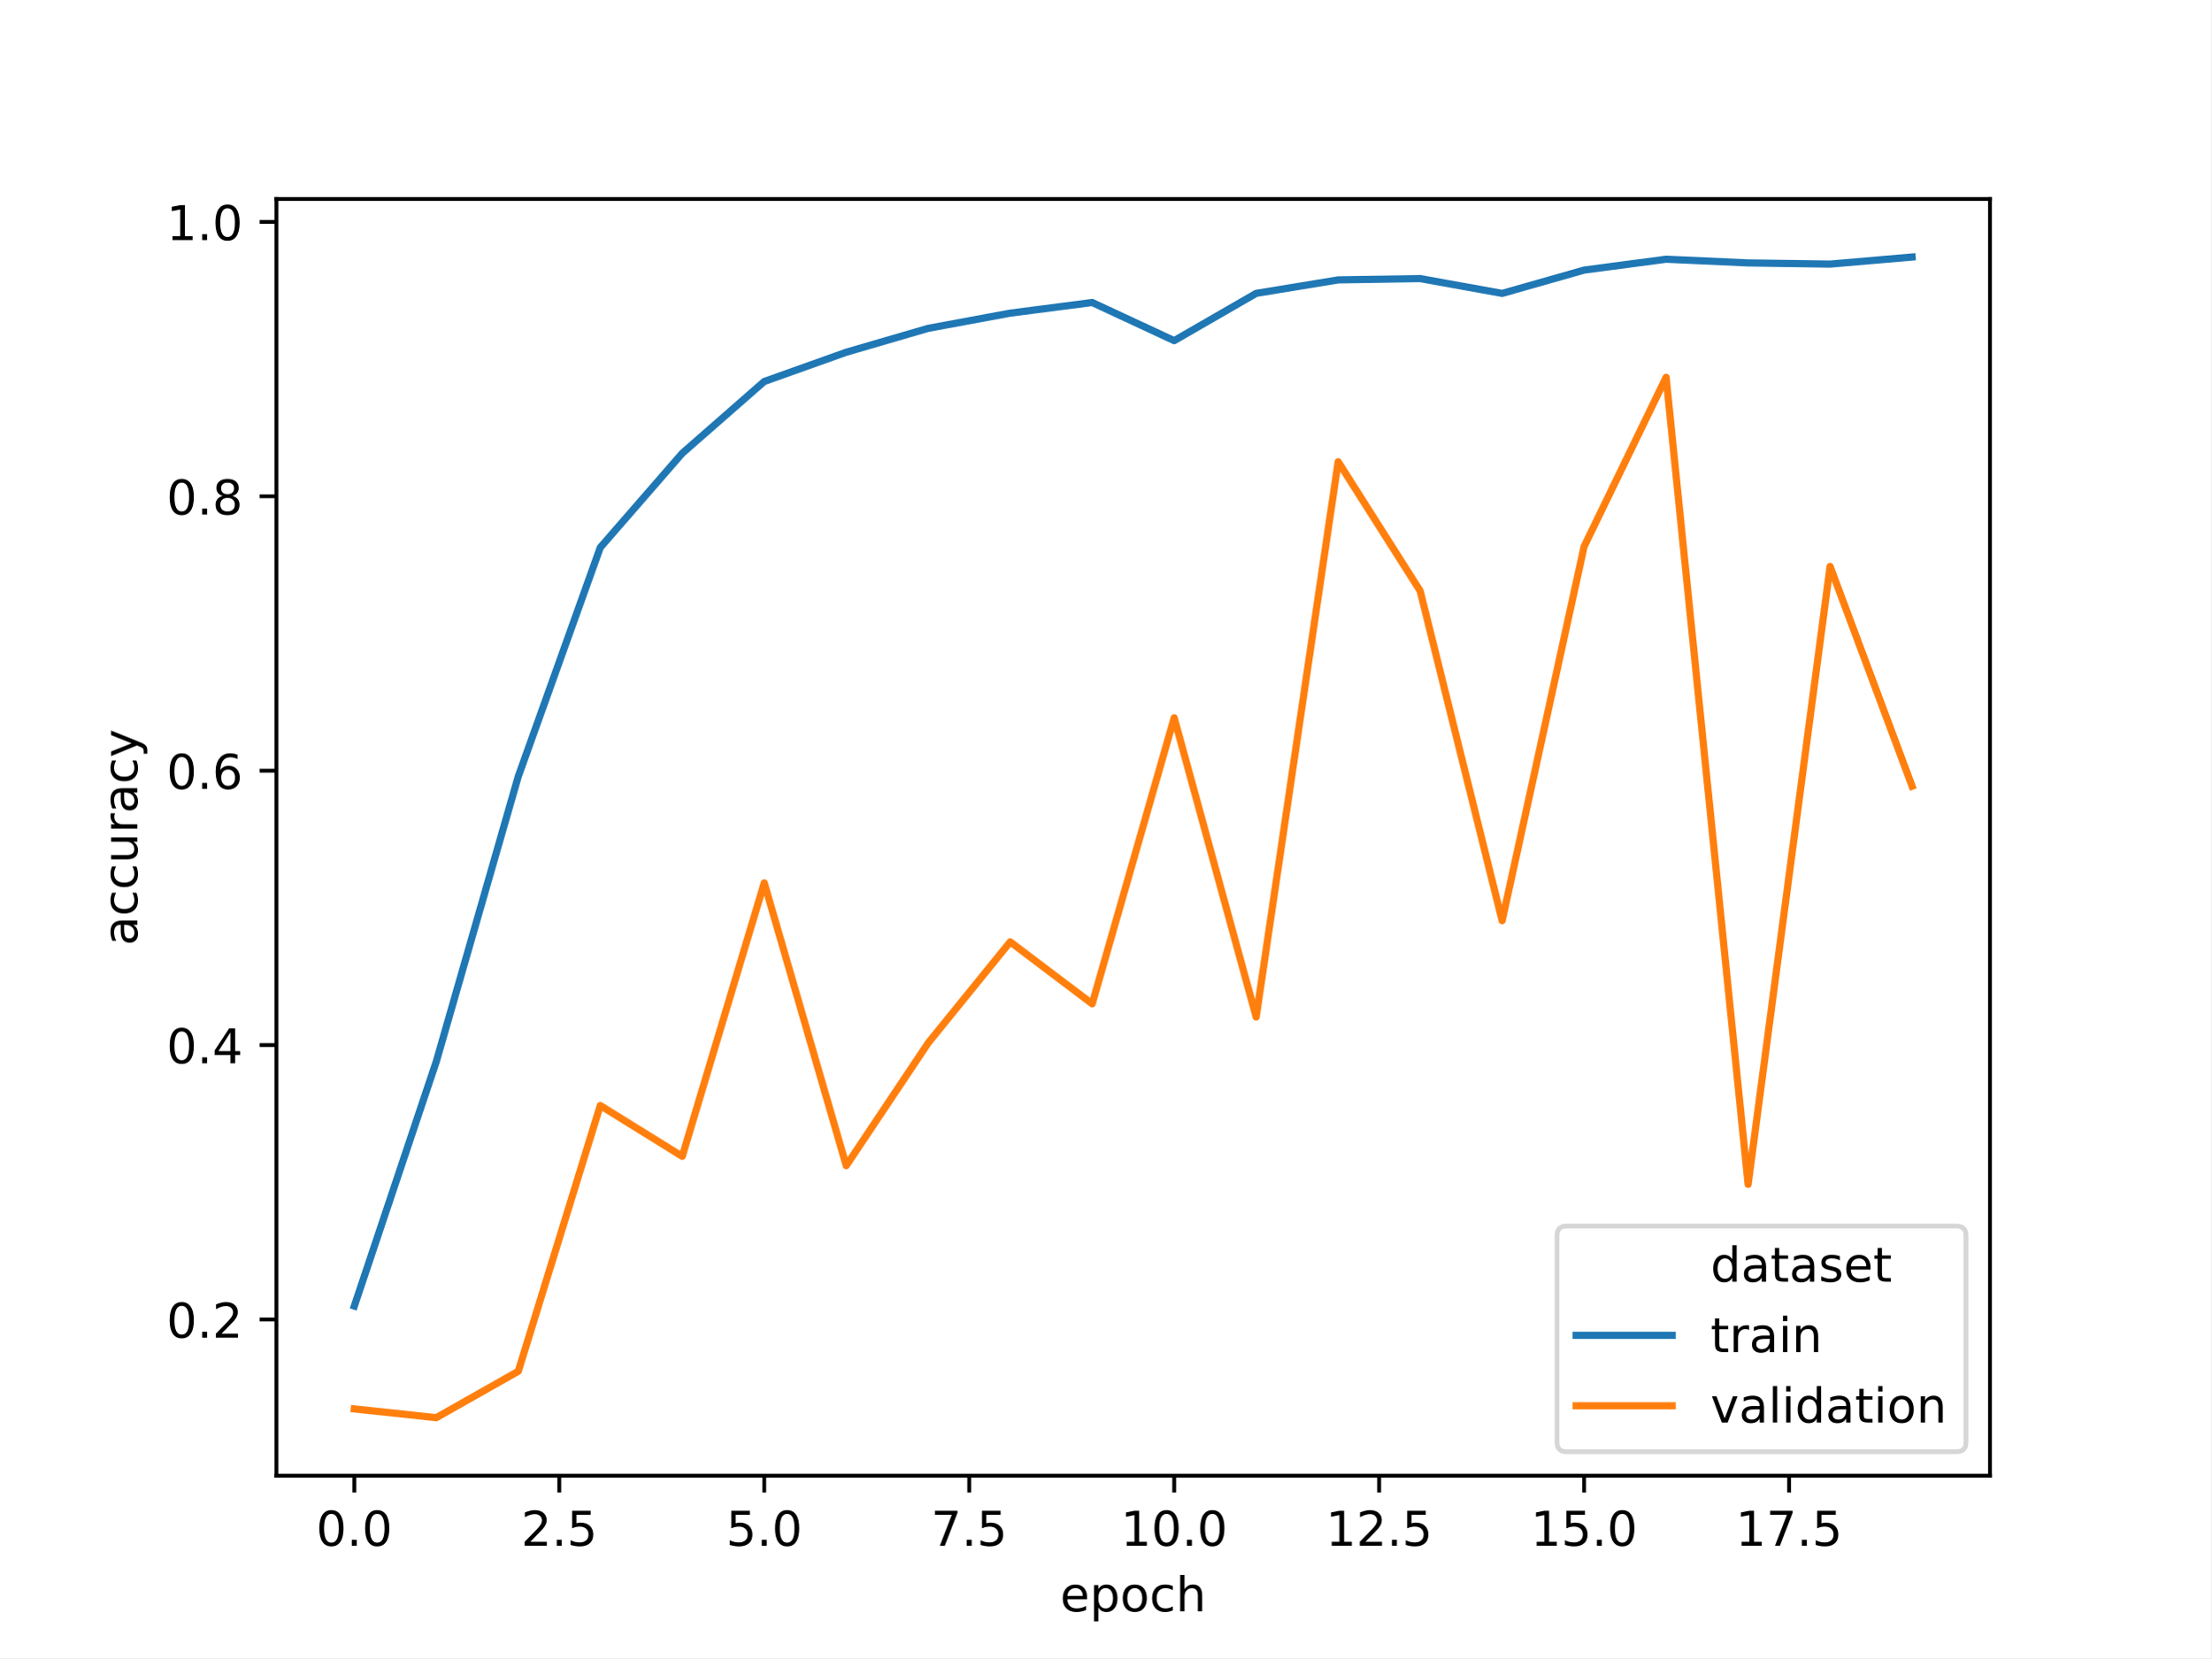
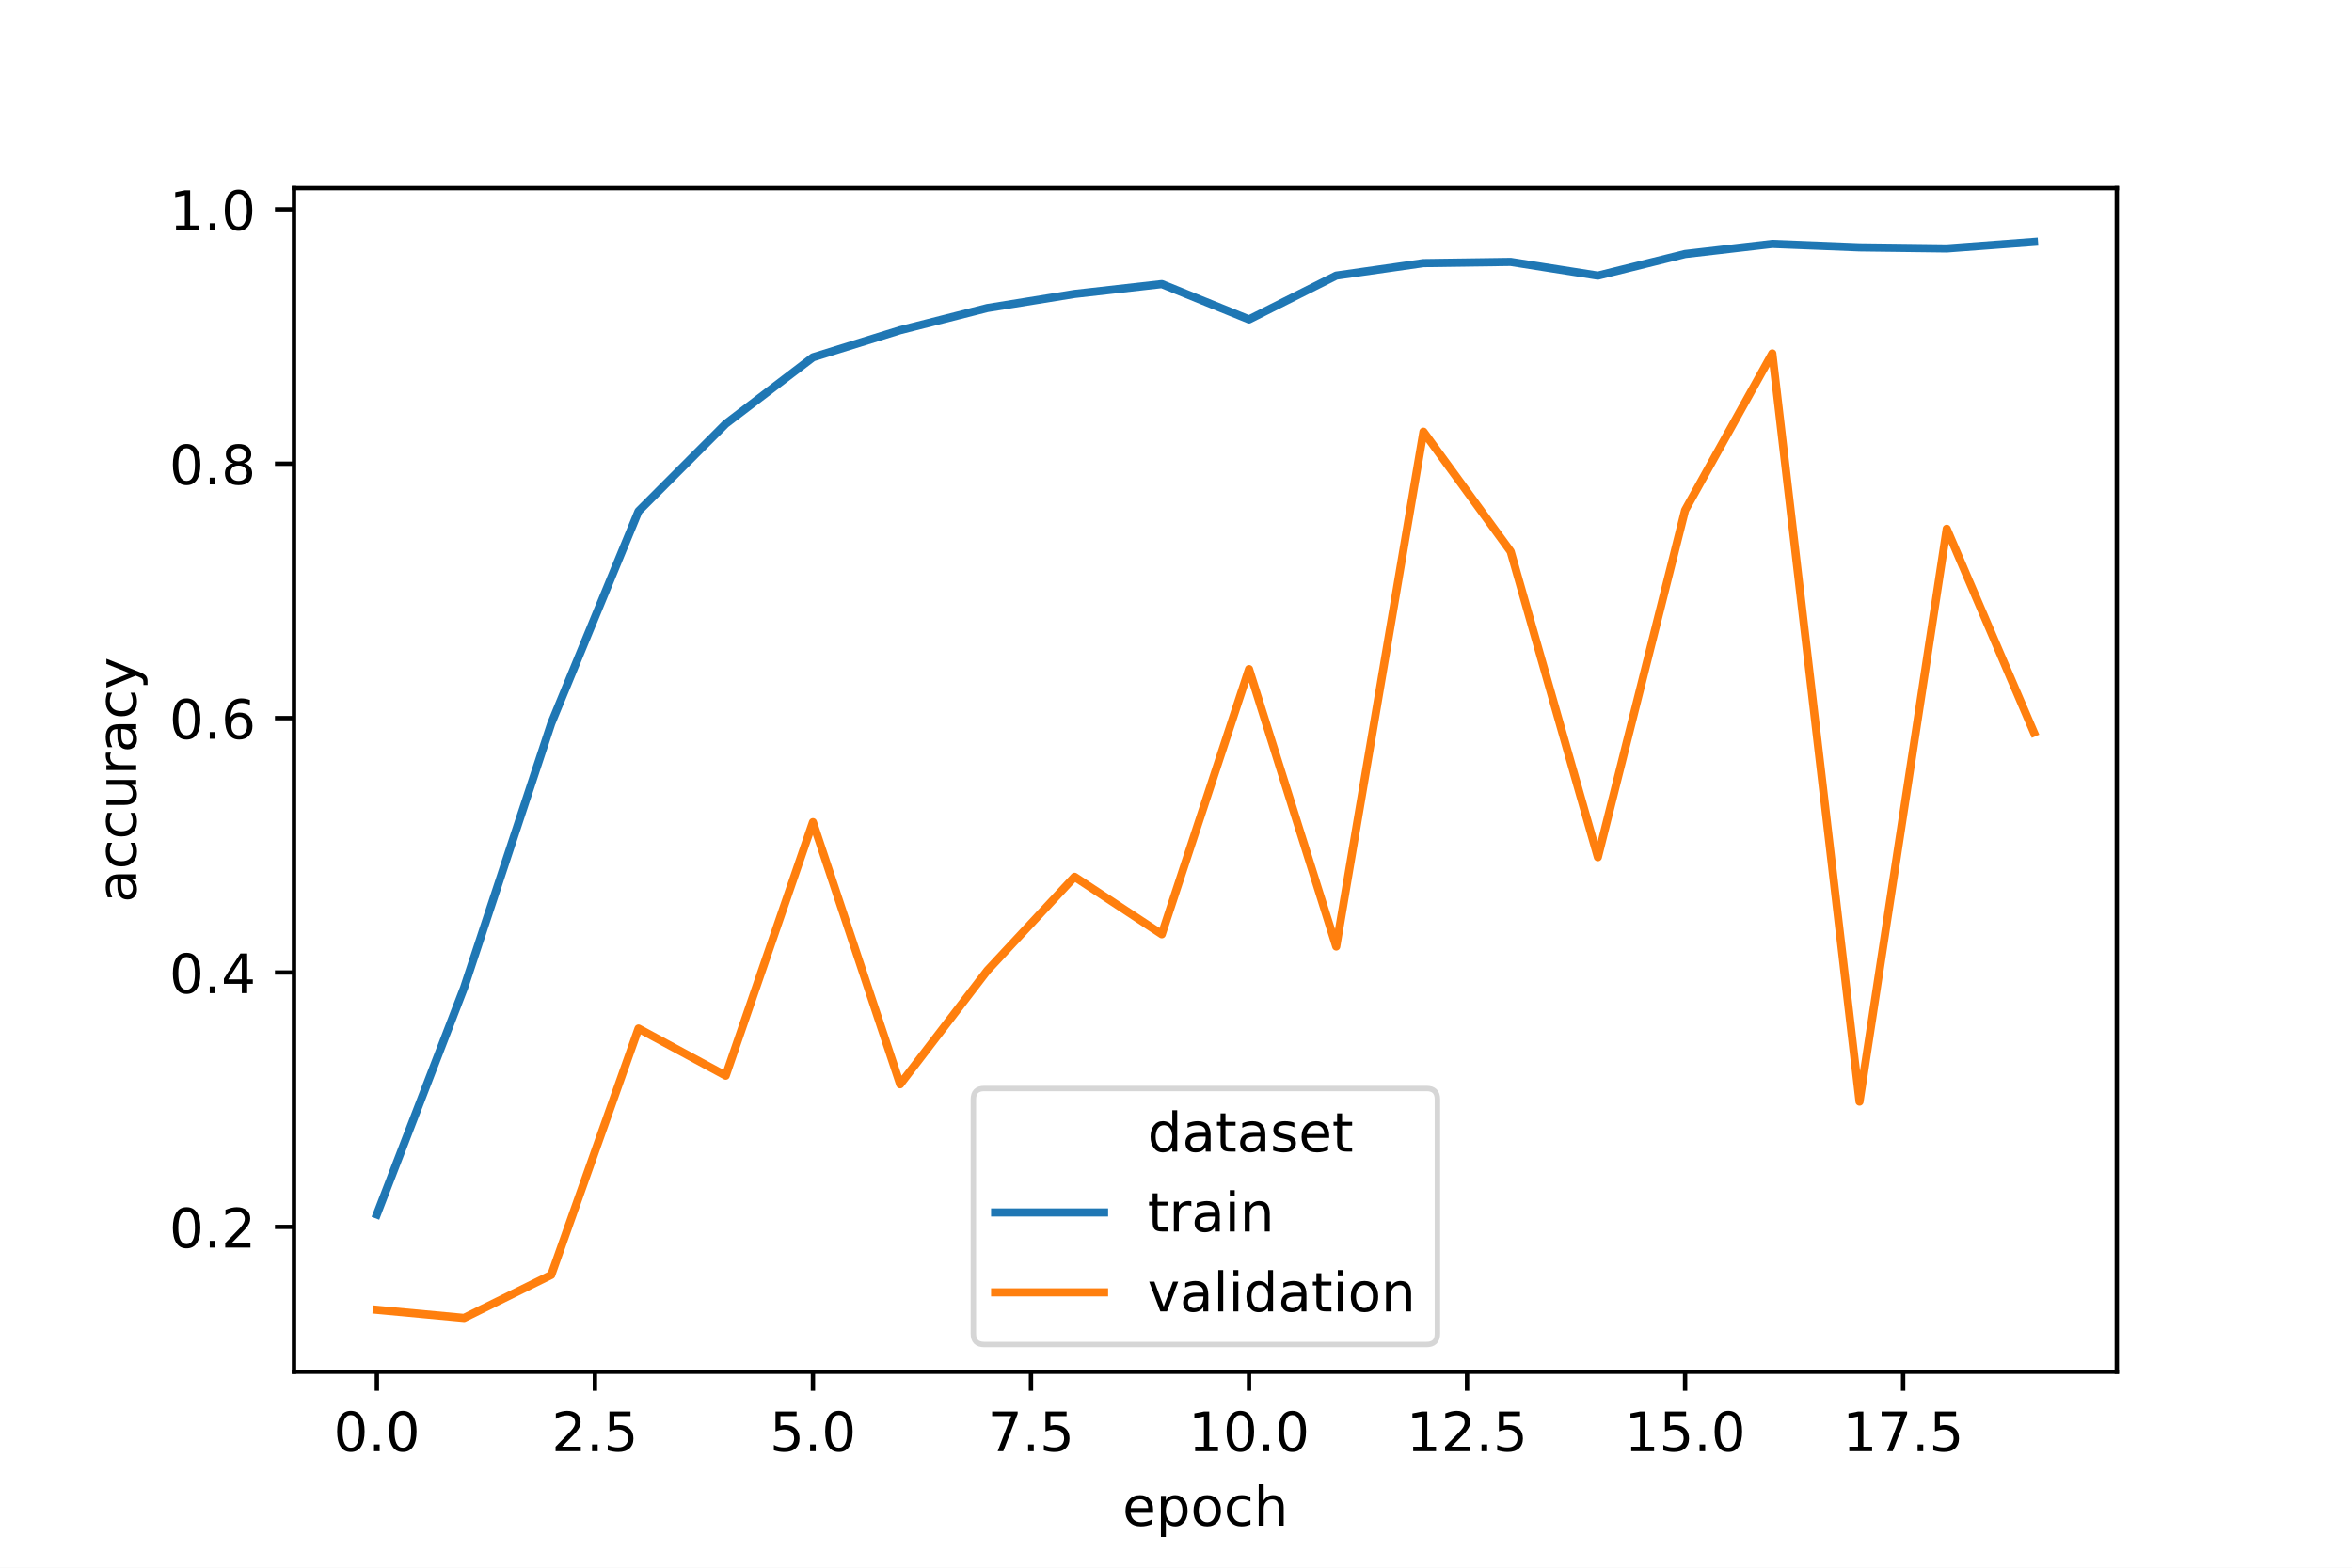
- <svg xmlns="http://www.w3.org/2000/svg" xmlns:xlink="http://www.w3.org/1999/xlink" height="345.6pt" version="1.1" viewBox="0 0 460.8 345.6" width="460.8pt">
+ <svg xmlns="http://www.w3.org/2000/svg" xmlns:xlink="http://www.w3.org/1999/xlink" height="288pt" version="1.1" viewBox="0 0 432 288" width="432pt">
  <defs>
    <style type="text/css">
*{stroke-linecap:butt;stroke-linejoin:round;}
  </style>
  </defs>
  <g id="figure_1">
    <g id="patch_1">
-       <path d="M 0 345.6  L 460.8 345.6  L 460.8 0  L 0 0  z " style="fill:#ffffff;" />
+       <path d="M 0 288  L 432 288  L 432 0  L 0 0  z " style="fill:#ffffff;" />
    </g>
    <g id="axes_1">
      <g id="patch_2">
-         <path d="M 57.6 307.584  L 414.72 307.584  L 414.72 41.472  L 57.6 41.472  z " style="fill:#ffffff;" />
+         <path d="M 54 252  L 388.8 252  L 388.8 34.56  L 54 34.56  z " style="fill:#ffffff;" />
      </g>
      <g id="matplotlib.axis_1">
        <g id="xtick_1">
          <g id="line2d_1">
            <defs>
-               <path d="M 0 0  L 0 3.5  " id="mc01ceaf0ca" style="stroke:#000000;stroke-width:0.8;" />
-             </defs>
-             <g>
-               <use style="stroke:#000000;stroke-width:0.8;" x="73.833" xlink:href="#mc01ceaf0ca" y="307.584" />
+               <path d="M 0 0  L 0 3.5  " id="mbdd0da12af" style="stroke:#000000;stroke-width:0.8;" />
+             </defs>
+             <g>
+               <use style="stroke:#000000;stroke-width:0.8;" x="69.218" xlink:href="#mbdd0da12af" y="252" />
            </g>
          </g>
          <g id="text_1">
            <defs>
              <path d="M 31.781 66.406  Q 24.172 66.406 20.328 58.906  Q 16.5 51.422 16.5 36.375  Q 16.5 21.391 20.328 13.891  Q 24.172 6.391 31.781 6.391  Q 39.453 6.391 43.281 13.891  Q 47.125 21.391 47.125 36.375  Q 47.125 51.422 43.281 58.906  Q 39.453 66.406 31.781 66.406  z M 31.781 74.219  Q 44.047 74.219 50.516 64.516  Q 56.984 54.828 56.984 36.375  Q 56.984 17.969 50.516 8.266  Q 44.047 -1.422 31.781 -1.422  Q 19.531 -1.422 13.062 8.266  Q 6.594 17.969 6.594 36.375  Q 6.594 54.828 13.062 64.516  Q 19.531 74.219 31.781 74.219  z " id="DejaVuSans-48" />
              <path d="M 10.688 12.406  L 21 12.406  L 21 0  L 10.688 0  z " id="DejaVuSans-46" />
            </defs>
-             <g transform="translate(65.88116 322.1824)scale(0.1 -0.1)">
+             <g transform="translate(61.26662 266.5984)scale(0.1 -0.1)">
              <use xlink:href="#DejaVuSans-48" />
              <use x="63.623" xlink:href="#DejaVuSans-46" />
              <use x="95.41" xlink:href="#DejaVuSans-48" />
            </g>
          </g>
        </g>
        <g id="xtick_2">
          <g id="line2d_2">
            <g>
-               <use style="stroke:#000000;stroke-width:0.8;" x="116.55" xlink:href="#mc01ceaf0ca" y="307.584" />
+               <use style="stroke:#000000;stroke-width:0.8;" x="109.266" xlink:href="#mbdd0da12af" y="252" />
            </g>
          </g>
          <g id="text_2">
            <defs>
              <path d="M 19.188 8.297  L 53.609 8.297  L 53.609 0  L 7.328 0  L 7.328 8.297  Q 12.938 14.109 22.625 23.891  Q 32.328 33.688 34.812 36.531  Q 39.547 41.844 41.422 45.531  Q 43.312 49.219 43.312 52.781  Q 43.312 58.594 39.234 62.25  Q 35.156 65.922 28.609 65.922  Q 23.969 65.922 18.812 64.312  Q 13.672 62.703 7.812 59.422  L 7.812 69.391  Q 13.766 71.781 18.938 73  Q 24.125 74.219 28.422 74.219  Q 39.75 74.219 46.484 68.547  Q 53.219 62.891 53.219 53.422  Q 53.219 48.922 51.531 44.891  Q 49.859 40.875 45.406 35.406  Q 44.188 33.984 37.641 27.219  Q 31.109 20.453 19.188 8.297  z " id="DejaVuSans-50" />
              <path d="M 10.797 72.906  L 49.516 72.906  L 49.516 64.594  L 19.828 64.594  L 19.828 46.734  Q 21.969 47.469 24.109 47.828  Q 26.266 48.188 28.422 48.188  Q 40.625 48.188 47.75 41.5  Q 54.891 34.812 54.891 23.391  Q 54.891 11.625 47.562 5.094  Q 40.234 -1.422 26.906 -1.422  Q 22.312 -1.422 17.547 -0.641  Q 12.797 0.141 7.719 1.703  L 7.719 11.625  Q 12.109 9.234 16.797 8.062  Q 21.484 6.891 26.703 6.891  Q 35.156 6.891 40.078 11.328  Q 45.016 15.766 45.016 23.391  Q 45.016 31 40.078 35.438  Q 35.156 39.891 26.703 39.891  Q 22.75 39.891 18.812 39.016  Q 14.891 38.141 10.797 36.281  z " id="DejaVuSans-53" />
            </defs>
-             <g transform="translate(108.5989 322.1824)scale(0.1 -0.1)">
+             <g transform="translate(101.3145 266.5984)scale(0.1 -0.1)">
              <use xlink:href="#DejaVuSans-50" />
              <use x="63.623" xlink:href="#DejaVuSans-46" />
              <use x="95.41" xlink:href="#DejaVuSans-53" />
            </g>
          </g>
        </g>
        <g id="xtick_3">
          <g id="line2d_3">
            <g>
-               <use style="stroke:#000000;stroke-width:0.8;" x="159.268" xlink:href="#mc01ceaf0ca" y="307.584" />
+               <use style="stroke:#000000;stroke-width:0.8;" x="149.314" xlink:href="#mbdd0da12af" y="252" />
            </g>
          </g>
          <g id="text_3">
-             <g transform="translate(151.3166 322.1824)scale(0.1 -0.1)">
+             <g transform="translate(141.3623 266.5984)scale(0.1 -0.1)">
              <use xlink:href="#DejaVuSans-53" />
              <use x="63.623" xlink:href="#DejaVuSans-46" />
              <use x="95.41" xlink:href="#DejaVuSans-48" />
            </g>
          </g>
        </g>
        <g id="xtick_4">
          <g id="line2d_4">
            <g>
-               <use style="stroke:#000000;stroke-width:0.8;" x="201.986" xlink:href="#mc01ceaf0ca" y="307.584" />
+               <use style="stroke:#000000;stroke-width:0.8;" x="189.362" xlink:href="#mbdd0da12af" y="252" />
            </g>
          </g>
          <g id="text_4">
            <defs>
              <path d="M 8.203 72.906  L 55.078 72.906  L 55.078 68.703  L 28.609 0  L 18.312 0  L 43.219 64.594  L 8.203 64.594  z " id="DejaVuSans-55" />
            </defs>
-             <g transform="translate(194.0343 322.1824)scale(0.1 -0.1)">
+             <g transform="translate(181.4102 266.5984)scale(0.1 -0.1)">
              <use xlink:href="#DejaVuSans-55" />
              <use x="63.623" xlink:href="#DejaVuSans-46" />
              <use x="95.41" xlink:href="#DejaVuSans-53" />
            </g>
          </g>
        </g>
        <g id="xtick_5">
          <g id="line2d_5">
            <g>
-               <use style="stroke:#000000;stroke-width:0.8;" x="244.704" xlink:href="#mc01ceaf0ca" y="307.584" />
+               <use style="stroke:#000000;stroke-width:0.8;" x="229.41" xlink:href="#mbdd0da12af" y="252" />
            </g>
          </g>
          <g id="text_5">
            <defs>
              <path d="M 12.406 8.297  L 28.516 8.297  L 28.516 63.922  L 10.984 60.406  L 10.984 69.391  L 28.422 72.906  L 38.281 72.906  L 38.281 8.297  L 54.391 8.297  L 54.391 0  L 12.406 0  z " id="DejaVuSans-49" />
            </defs>
-             <g transform="translate(233.5707 322.1824)scale(0.1 -0.1)">
+             <g transform="translate(218.2768 266.5984)scale(0.1 -0.1)">
              <use xlink:href="#DejaVuSans-49" />
              <use x="63.623" xlink:href="#DejaVuSans-48" />
              <use x="127.246" xlink:href="#DejaVuSans-46" />
              <use x="159.033" xlink:href="#DejaVuSans-48" />
            </g>
          </g>
        </g>
        <g id="xtick_6">
          <g id="line2d_6">
            <g>
-               <use style="stroke:#000000;stroke-width:0.8;" x="287.421" xlink:href="#mc01ceaf0ca" y="307.584" />
+               <use style="stroke:#000000;stroke-width:0.8;" x="269.457" xlink:href="#mbdd0da12af" y="252" />
            </g>
          </g>
          <g id="text_6">
-             <g transform="translate(276.2884 322.1824)scale(0.1 -0.1)">
+             <g transform="translate(258.3246 266.5984)scale(0.1 -0.1)">
              <use xlink:href="#DejaVuSans-49" />
              <use x="63.623" xlink:href="#DejaVuSans-50" />
              <use x="127.246" xlink:href="#DejaVuSans-46" />
              <use x="159.033" xlink:href="#DejaVuSans-53" />
            </g>
          </g>
        </g>
        <g id="xtick_7">
          <g id="line2d_7">
            <g>
-               <use style="stroke:#000000;stroke-width:0.8;" x="330.139" xlink:href="#mc01ceaf0ca" y="307.584" />
+               <use style="stroke:#000000;stroke-width:0.8;" x="309.505" xlink:href="#mbdd0da12af" y="252" />
            </g>
          </g>
          <g id="text_7">
-             <g transform="translate(319.0061 322.1824)scale(0.1 -0.1)">
+             <g transform="translate(298.3725 266.5984)scale(0.1 -0.1)">
              <use xlink:href="#DejaVuSans-49" />
              <use x="63.623" xlink:href="#DejaVuSans-53" />
              <use x="127.246" xlink:href="#DejaVuSans-46" />
              <use x="159.033" xlink:href="#DejaVuSans-48" />
            </g>
          </g>
        </g>
        <g id="xtick_8">
          <g id="line2d_8">
            <g>
-               <use style="stroke:#000000;stroke-width:0.8;" x="372.857" xlink:href="#mc01ceaf0ca" y="307.584" />
+               <use style="stroke:#000000;stroke-width:0.8;" x="349.553" xlink:href="#mbdd0da12af" y="252" />
            </g>
          </g>
          <g id="text_8">
-             <g transform="translate(361.7238 322.1824)scale(0.1 -0.1)">
+             <g transform="translate(338.4203 266.5984)scale(0.1 -0.1)">
              <use xlink:href="#DejaVuSans-49" />
              <use x="63.623" xlink:href="#DejaVuSans-55" />
              <use x="127.246" xlink:href="#DejaVuSans-46" />
              <use x="159.033" xlink:href="#DejaVuSans-53" />
            </g>
          </g>
        </g>
        <g id="text_9">
          <defs>
            <path d="M 56.203 29.594  L 56.203 25.203  L 14.891 25.203  Q 15.484 15.922 20.484 11.062  Q 25.484 6.203 34.422 6.203  Q 39.594 6.203 44.453 7.469  Q 49.312 8.734 54.109 11.281  L 54.109 2.781  Q 49.266 0.734 44.188 -0.344  Q 39.109 -1.422 33.891 -1.422  Q 20.797 -1.422 13.156 6.188  Q 5.516 13.812 5.516 26.812  Q 5.516 40.234 12.766 48.109  Q 20.016 56 32.328 56  Q 43.359 56 49.781 48.891  Q 56.203 41.797 56.203 29.594  z M 47.219 32.234  Q 47.125 39.594 43.094 43.984  Q 39.062 48.391 32.422 48.391  Q 24.906 48.391 20.391 44.141  Q 15.875 39.891 15.188 32.172  z " id="DejaVuSans-101" />
            <path d="M 18.109 8.203  L 18.109 -20.797  L 9.078 -20.797  L 9.078 54.688  L 18.109 54.688  L 18.109 46.391  Q 20.953 51.266 25.266 53.625  Q 29.594 56 35.594 56  Q 45.562 56 51.781 48.094  Q 58.016 40.188 58.016 27.297  Q 58.016 14.406 51.781 6.484  Q 45.562 -1.422 35.594 -1.422  Q 29.594 -1.422 25.266 0.953  Q 20.953 3.328 18.109 8.203  z M 48.688 27.297  Q 48.688 37.203 44.609 42.844  Q 40.531 48.484 33.406 48.484  Q 26.266 48.484 22.188 42.844  Q 18.109 37.203 18.109 27.297  Q 18.109 17.391 22.188 11.75  Q 26.266 6.109 33.406 6.109  Q 40.531 6.109 44.609 11.75  Q 48.688 17.391 48.688 27.297  z " id="DejaVuSans-112" />
            <path d="M 30.609 48.391  Q 23.391 48.391 19.188 42.75  Q 14.984 37.109 14.984 27.297  Q 14.984 17.484 19.156 11.844  Q 23.344 6.203 30.609 6.203  Q 37.797 6.203 41.984 11.859  Q 46.188 17.531 46.188 27.297  Q 46.188 37.016 41.984 42.703  Q 37.797 48.391 30.609 48.391  z M 30.609 56  Q 42.328 56 49.016 48.375  Q 55.719 40.766 55.719 27.297  Q 55.719 13.875 49.016 6.219  Q 42.328 -1.422 30.609 -1.422  Q 18.844 -1.422 12.172 6.219  Q 5.516 13.875 5.516 27.297  Q 5.516 40.766 12.172 48.375  Q 18.844 56 30.609 56  z " id="DejaVuSans-111" />
            <path d="M 48.781 52.594  L 48.781 44.188  Q 44.969 46.297 41.141 47.344  Q 37.312 48.391 33.406 48.391  Q 24.656 48.391 19.812 42.844  Q 14.984 37.312 14.984 27.297  Q 14.984 17.281 19.812 11.734  Q 24.656 6.203 33.406 6.203  Q 37.312 6.203 41.141 7.25  Q 44.969 8.297 48.781 10.406  L 48.781 2.094  Q 45.016 0.344 40.984 -0.531  Q 36.969 -1.422 32.422 -1.422  Q 20.062 -1.422 12.781 6.344  Q 5.516 14.109 5.516 27.297  Q 5.516 40.672 12.859 48.328  Q 20.219 56 33.016 56  Q 37.156 56 41.109 55.141  Q 45.062 54.297 48.781 52.594  z " id="DejaVuSans-99" />
            <path d="M 54.891 33.016  L 54.891 0  L 45.906 0  L 45.906 32.719  Q 45.906 40.484 42.875 44.328  Q 39.844 48.188 33.797 48.188  Q 26.516 48.188 22.312 43.547  Q 18.109 38.922 18.109 30.906  L 18.109 0  L 9.078 0  L 9.078 75.984  L 18.109 75.984  L 18.109 46.188  Q 21.344 51.125 25.703 53.562  Q 30.078 56 35.797 56  Q 45.219 56 50.047 50.172  Q 54.891 44.344 54.891 33.016  z " id="DejaVuSans-104" />
          </defs>
-           <g transform="translate(220.9319 335.8606)scale(0.1 -0.1)">
+           <g transform="translate(206.1719 280.2766)scale(0.1 -0.1)">
            <use xlink:href="#DejaVuSans-101" />
            <use x="61.523" xlink:href="#DejaVuSans-112" />
            <use x="125" xlink:href="#DejaVuSans-111" />
            <use x="186.182" xlink:href="#DejaVuSans-99" />
            <use x="241.162" xlink:href="#DejaVuSans-104" />
          </g>
        </g>
      </g>
      <g id="matplotlib.axis_2">
        <g id="ytick_1">
          <g id="line2d_9">
            <defs>
-               <path d="M 0 0  L -3.5 0  " id="me22115f0a6" style="stroke:#000000;stroke-width:0.8;" />
-             </defs>
-             <g>
-               <use style="stroke:#000000;stroke-width:0.8;" x="57.6" xlink:href="#me22115f0a6" y="275.021" />
+               <path d="M 0 0  L -3.5 0  " id="m72591e2383" style="stroke:#000000;stroke-width:0.8;" />
+             </defs>
+             <g>
+               <use style="stroke:#000000;stroke-width:0.8;" x="54" xlink:href="#m72591e2383" y="225.393" />
            </g>
          </g>
          <g id="text_10">
-             <g transform="translate(34.69687 278.82)scale(0.1 -0.1)">
+             <g transform="translate(31.09688 229.1918)scale(0.1 -0.1)">
              <use xlink:href="#DejaVuSans-48" />
              <use x="63.623" xlink:href="#DejaVuSans-46" />
              <use x="95.41" xlink:href="#DejaVuSans-50" />
            </g>
          </g>
        </g>
        <g id="ytick_2">
          <g id="line2d_10">
            <g>
-               <use style="stroke:#000000;stroke-width:0.8;" x="57.6" xlink:href="#me22115f0a6" y="217.826" />
+               <use style="stroke:#000000;stroke-width:0.8;" x="54" xlink:href="#m72591e2383" y="178.659" />
            </g>
          </g>
          <g id="text_11">
            <defs>
              <path d="M 37.797 64.312  L 12.891 25.391  L 37.797 25.391  z M 35.203 72.906  L 47.609 72.906  L 47.609 25.391  L 58.016 25.391  L 58.016 17.188  L 47.609 17.188  L 47.609 0  L 37.797 0  L 37.797 17.188  L 4.891 17.188  L 4.891 26.703  z " id="DejaVuSans-52" />
            </defs>
-             <g transform="translate(34.69687 221.6251)scale(0.1 -0.1)">
+             <g transform="translate(31.09688 182.4579)scale(0.1 -0.1)">
              <use xlink:href="#DejaVuSans-48" />
              <use x="63.623" xlink:href="#DejaVuSans-46" />
              <use x="95.41" xlink:href="#DejaVuSans-52" />
            </g>
          </g>
        </g>
        <g id="ytick_3">
          <g id="line2d_11">
            <g>
-               <use style="stroke:#000000;stroke-width:0.8;" x="57.6" xlink:href="#me22115f0a6" y="160.631" />
+               <use style="stroke:#000000;stroke-width:0.8;" x="54" xlink:href="#m72591e2383" y="131.925" />
            </g>
          </g>
          <g id="text_12">
            <defs>
              <path d="M 33.016 40.375  Q 26.375 40.375 22.484 35.828  Q 18.609 31.297 18.609 23.391  Q 18.609 15.531 22.484 10.953  Q 26.375 6.391 33.016 6.391  Q 39.656 6.391 43.531 10.953  Q 47.406 15.531 47.406 23.391  Q 47.406 31.297 43.531 35.828  Q 39.656 40.375 33.016 40.375  z M 52.594 71.297  L 52.594 62.312  Q 48.875 64.062 45.094 64.984  Q 41.312 65.922 37.594 65.922  Q 27.828 65.922 22.672 59.328  Q 17.531 52.734 16.797 39.406  Q 19.672 43.656 24.016 45.922  Q 28.375 48.188 33.594 48.188  Q 44.578 48.188 50.953 41.516  Q 57.328 34.859 57.328 23.391  Q 57.328 12.156 50.688 5.359  Q 44.047 -1.422 33.016 -1.422  Q 20.359 -1.422 13.672 8.266  Q 6.984 17.969 6.984 36.375  Q 6.984 53.656 15.188 63.938  Q 23.391 74.219 37.203 74.219  Q 40.922 74.219 44.703 73.484  Q 48.484 72.75 52.594 71.297  z " id="DejaVuSans-54" />
            </defs>
-             <g transform="translate(34.69687 164.4303)scale(0.1 -0.1)">
+             <g transform="translate(31.09688 135.724)scale(0.1 -0.1)">
              <use xlink:href="#DejaVuSans-48" />
              <use x="63.623" xlink:href="#DejaVuSans-46" />
              <use x="95.41" xlink:href="#DejaVuSans-54" />
            </g>
          </g>
        </g>
        <g id="ytick_4">
          <g id="line2d_12">
            <g>
-               <use style="stroke:#000000;stroke-width:0.8;" x="57.6" xlink:href="#me22115f0a6" y="103.436" />
+               <use style="stroke:#000000;stroke-width:0.8;" x="54" xlink:href="#m72591e2383" y="85.191" />
            </g>
          </g>
          <g id="text_13">
            <defs>
              <path d="M 31.781 34.625  Q 24.75 34.625 20.719 30.859  Q 16.703 27.094 16.703 20.516  Q 16.703 13.922 20.719 10.156  Q 24.75 6.391 31.781 6.391  Q 38.812 6.391 42.859 10.172  Q 46.922 13.969 46.922 20.516  Q 46.922 27.094 42.891 30.859  Q 38.875 34.625 31.781 34.625  z M 21.922 38.812  Q 15.578 40.375 12.031 44.719  Q 8.5 49.078 8.5 55.328  Q 8.5 64.062 14.719 69.141  Q 20.953 74.219 31.781 74.219  Q 42.672 74.219 48.875 69.141  Q 55.078 64.062 55.078 55.328  Q 55.078 49.078 51.531 44.719  Q 48 40.375 41.703 38.812  Q 48.828 37.156 52.797 32.312  Q 56.781 27.484 56.781 20.516  Q 56.781 9.906 50.312 4.234  Q 43.844 -1.422 31.781 -1.422  Q 19.734 -1.422 13.25 4.234  Q 6.781 9.906 6.781 20.516  Q 6.781 27.484 10.781 32.312  Q 14.797 37.156 21.922 38.812  z M 18.312 54.391  Q 18.312 48.734 21.844 45.562  Q 25.391 42.391 31.781 42.391  Q 38.141 42.391 41.719 45.562  Q 45.312 48.734 45.312 54.391  Q 45.312 60.062 41.719 63.234  Q 38.141 66.406 31.781 66.406  Q 25.391 66.406 21.844 63.234  Q 18.312 60.062 18.312 54.391  z " id="DejaVuSans-56" />
            </defs>
-             <g transform="translate(34.69687 107.2354)scale(0.1 -0.1)">
+             <g transform="translate(31.09688 88.99015)scale(0.1 -0.1)">
              <use xlink:href="#DejaVuSans-48" />
              <use x="63.623" xlink:href="#DejaVuSans-46" />
              <use x="95.41" xlink:href="#DejaVuSans-56" />
            </g>
          </g>
        </g>
        <g id="ytick_5">
          <g id="line2d_13">
            <g>
-               <use style="stroke:#000000;stroke-width:0.8;" x="57.6" xlink:href="#me22115f0a6" y="46.241" />
+               <use style="stroke:#000000;stroke-width:0.8;" x="54" xlink:href="#m72591e2383" y="38.457" />
            </g>
          </g>
          <g id="text_14">
-             <g transform="translate(34.69687 50.04058)scale(0.1 -0.1)">
+             <g transform="translate(31.09688 42.25626)scale(0.1 -0.1)">
              <use xlink:href="#DejaVuSans-49" />
              <use x="63.623" xlink:href="#DejaVuSans-46" />
              <use x="95.41" xlink:href="#DejaVuSans-48" />
            </g>
          </g>
        </g>
        <g id="text_15">
          <defs>
            <path d="M 34.281 27.484  Q 23.391 27.484 19.188 25  Q 14.984 22.516 14.984 16.5  Q 14.984 11.719 18.141 8.906  Q 21.297 6.109 26.703 6.109  Q 34.188 6.109 38.703 11.406  Q 43.219 16.703 43.219 25.484  L 43.219 27.484  z M 52.203 31.203  L 52.203 0  L 43.219 0  L 43.219 8.297  Q 40.141 3.328 35.547 0.953  Q 30.953 -1.422 24.312 -1.422  Q 15.922 -1.422 10.953 3.297  Q 6 8.016 6 15.922  Q 6 25.141 12.172 29.828  Q 18.359 34.516 30.609 34.516  L 43.219 34.516  L 43.219 35.406  Q 43.219 41.609 39.141 45  Q 35.062 48.391 27.688 48.391  Q 23 48.391 18.547 47.266  Q 14.109 46.141 10.016 43.891  L 10.016 52.203  Q 14.938 54.109 19.578 55.047  Q 24.219 56 28.609 56  Q 40.484 56 46.344 49.844  Q 52.203 43.703 52.203 31.203  z " id="DejaVuSans-97" />
            <path d="M 8.5 21.578  L 8.5 54.688  L 17.484 54.688  L 17.484 21.922  Q 17.484 14.156 20.5 10.266  Q 23.531 6.391 29.594 6.391  Q 36.859 6.391 41.078 11.031  Q 45.312 15.672 45.312 23.688  L 45.312 54.688  L 54.297 54.688  L 54.297 0  L 45.312 0  L 45.312 8.406  Q 42.047 3.422 37.719 1  Q 33.406 -1.422 27.688 -1.422  Q 18.266 -1.422 13.375 4.438  Q 8.5 10.297 8.5 21.578  z M 31.109 56  z " id="DejaVuSans-117" />
            <path d="M 41.109 46.297  Q 39.594 47.172 37.812 47.578  Q 36.031 48 33.891 48  Q 26.266 48 22.188 43.047  Q 18.109 38.094 18.109 28.812  L 18.109 0  L 9.078 0  L 9.078 54.688  L 18.109 54.688  L 18.109 46.188  Q 20.953 51.172 25.484 53.578  Q 30.031 56 36.531 56  Q 37.453 56 38.578 55.875  Q 39.703 55.766 41.062 55.516  z " id="DejaVuSans-114" />
            <path d="M 32.172 -5.078  Q 28.375 -14.844 24.75 -17.812  Q 21.141 -20.797 15.094 -20.797  L 7.906 -20.797  L 7.906 -13.281  L 13.188 -13.281  Q 16.891 -13.281 18.938 -11.516  Q 21 -9.766 23.484 -3.219  L 25.094 0.875  L 2.984 54.688  L 12.5 54.688  L 29.594 11.922  L 46.688 54.688  L 56.203 54.688  z " id="DejaVuSans-121" />
          </defs>
-           <g transform="translate(28.61719 197.0874)rotate(-90)scale(0.1 -0.1)">
+           <g transform="translate(25.01719 165.8394)rotate(-90)scale(0.1 -0.1)">
            <use xlink:href="#DejaVuSans-97" />
            <use x="61.279" xlink:href="#DejaVuSans-99" />
            <use x="116.26" xlink:href="#DejaVuSans-99" />
            <use x="171.24" xlink:href="#DejaVuSans-117" />
            <use x="234.619" xlink:href="#DejaVuSans-114" />
            <use x="275.732" xlink:href="#DejaVuSans-97" />
            <use x="337.012" xlink:href="#DejaVuSans-99" />
            <use x="391.992" xlink:href="#DejaVuSans-121" />
          </g>
        </g>
      </g>
      <g id="line2d_14">
-         <path clip-path="url(#p73874fd06b)" d="M 73.833 272.228  L 90.92 221.249  L 108.007 161.821  L 125.094 114.117  L 142.181 94.471  L 159.268 79.51  L 176.355 73.413  L 193.442 68.429  L 210.529 65.263  L 227.616 63.047  L 244.704 70.998  L 261.791 61.139  L 278.878 58.335  L 295.965 58.063  L 313.052 61.148  L 330.139 56.291  L 347.226 54.02  L 364.313 54.798  L 381.4 55.042  L 398.487 53.568  " style="fill:none;stroke:#1f77b4;stroke-linecap:square;stroke-width:1.5;" />
+         <path clip-path="url(#p3ff4e9c5d3)" d="M 69.218 223.11  L 85.237 181.455  L 101.256 132.897  L 117.276 93.918  L 133.295 77.865  L 149.314 65.641  L 165.333 60.659  L 181.352 56.587  L 197.371 54  L 213.39 52.189  L 229.41 58.686  L 245.429 50.63  L 261.448 48.339  L 277.467 48.117  L 293.486 50.637  L 309.505 46.668  L 325.524 44.813  L 341.544 45.449  L 357.563 45.648  L 373.582 44.444  " style="fill:none;stroke:#1f77b4;stroke-linecap:square;stroke-width:1.5;" />
      </g>
      <g id="line2d_15">
-         <path clip-path="url(#p73874fd06b)" d="M 73.833 293.663  L 90.92 295.488  L 108.007 285.816  L 125.094 230.424  L 142.181 241.023  L 159.268 184.025  L 176.355 242.958  L 193.442 217.374  L 210.529 196.312  L 227.616 209.227  L 244.704 149.613  L 261.791 211.979  L 278.878 96.238  L 295.965 123.157  L 313.052 191.899  L 330.139 113.893  L 347.226 78.637  L 364.313 246.854  L 381.4 118.062  L 398.487 163.862  " style="fill:none;stroke:#ff7f0e;stroke-linecap:square;stroke-width:1.5;" />
+         <path clip-path="url(#p3ff4e9c5d3)" d="M 69.218 240.625  L 85.237 242.116  L 101.256 234.213  L 117.276 188.953  L 133.295 197.613  L 149.314 151.04  L 165.333 199.194  L 181.352 178.289  L 197.371 161.08  L 213.39 171.633  L 229.41 122.922  L 245.429 173.881  L 261.448 79.309  L 277.467 101.305  L 293.486 157.474  L 309.505 93.735  L 325.524 64.927  L 341.544 202.377  L 357.563 97.142  L 373.582 134.565  " style="fill:none;stroke:#ff7f0e;stroke-linecap:square;stroke-width:1.5;" />
      </g>
      <g id="line2d_16" />
      <g id="line2d_17" />
      <g id="line2d_18" />
      <g id="patch_3">
-         <path d="M 57.6 307.584  L 57.6 41.472  " style="fill:none;stroke:#000000;stroke-linecap:square;stroke-linejoin:miter;stroke-width:0.8;" />
+         <path d="M 54 252  L 54 34.56  " style="fill:none;stroke:#000000;stroke-linecap:square;stroke-linejoin:miter;stroke-width:0.8;" />
      </g>
      <g id="patch_4">
-         <path d="M 414.72 307.584  L 414.72 41.472  " style="fill:none;stroke:#000000;stroke-linecap:square;stroke-linejoin:miter;stroke-width:0.8;" />
+         <path d="M 388.8 252  L 388.8 34.56  " style="fill:none;stroke:#000000;stroke-linecap:square;stroke-linejoin:miter;stroke-width:0.8;" />
      </g>
      <g id="patch_5">
-         <path d="M 57.6 307.584  L 414.72 307.584  " style="fill:none;stroke:#000000;stroke-linecap:square;stroke-linejoin:miter;stroke-width:0.8;" />
+         <path d="M 54 252  L 388.8 252  " style="fill:none;stroke:#000000;stroke-linecap:square;stroke-linejoin:miter;stroke-width:0.8;" />
      </g>
      <g id="patch_6">
-         <path d="M 57.6 41.472  L 414.72 41.472  " style="fill:none;stroke:#000000;stroke-linecap:square;stroke-linejoin:miter;stroke-width:0.8;" />
+         <path d="M 54 34.56  L 388.8 34.56  " style="fill:none;stroke:#000000;stroke-linecap:square;stroke-linejoin:miter;stroke-width:0.8;" />
      </g>
      <g id="legend_1">
        <g id="patch_7">
-           <path d="M 326.486 302.584  L 407.72 302.584  Q 409.72 302.584 409.72 300.584  L 409.72 257.55  Q 409.72 255.55 407.72 255.55  L 326.486 255.55  Q 324.486 255.55 324.486 257.55  L 324.486 300.584  Q 324.486 302.584 326.486 302.584  z " style="fill:#ffffff;opacity:0.8;stroke:#cccccc;stroke-linejoin:miter;" />
+           <path d="M 180.783 247  L 262.017 247  Q 264.017 247 264.017 245  L 264.017 201.966  Q 264.017 199.966 262.017 199.966  L 180.783 199.966  Q 178.783 199.966 178.783 201.966  L 178.783 245  Q 178.783 247 180.783 247  z " style="fill:#ffffff;opacity:0.8;stroke:#cccccc;stroke-linejoin:miter;" />
        </g>
        <g id="line2d_19">
-           <path d="M 328.486 263.648  L 348.486 263.648  " style="fill:none;" />
+           <path d="M 182.783 208.064  L 202.783 208.064  " style="fill:none;" />
        </g>
        <g id="line2d_20" />
        <g id="text_16">
          <defs>
            <path d="M 45.406 46.391  L 45.406 75.984  L 54.391 75.984  L 54.391 0  L 45.406 0  L 45.406 8.203  Q 42.578 3.328 38.25 0.953  Q 33.938 -1.422 27.875 -1.422  Q 17.969 -1.422 11.734 6.484  Q 5.516 14.406 5.516 27.297  Q 5.516 40.188 11.734 48.094  Q 17.969 56 27.875 56  Q 33.938 56 38.25 53.625  Q 42.578 51.266 45.406 46.391  z M 14.797 27.297  Q 14.797 17.391 18.875 11.75  Q 22.953 6.109 30.078 6.109  Q 37.203 6.109 41.297 11.75  Q 45.406 17.391 45.406 27.297  Q 45.406 37.203 41.297 42.844  Q 37.203 48.484 30.078 48.484  Q 22.953 48.484 18.875 42.844  Q 14.797 37.203 14.797 27.297  z " id="DejaVuSans-100" />
            <path d="M 18.312 70.219  L 18.312 54.688  L 36.812 54.688  L 36.812 47.703  L 18.312 47.703  L 18.312 18.016  Q 18.312 11.328 20.141 9.422  Q 21.969 7.516 27.594 7.516  L 36.812 7.516  L 36.812 0  L 27.594 0  Q 17.188 0 13.234 3.875  Q 9.281 7.766 9.281 18.016  L 9.281 47.703  L 2.688 47.703  L 2.688 54.688  L 9.281 54.688  L 9.281 70.219  z " id="DejaVuSans-116" />
            <path d="M 44.281 53.078  L 44.281 44.578  Q 40.484 46.531 36.375 47.5  Q 32.281 48.484 27.875 48.484  Q 21.188 48.484 17.844 46.438  Q 14.5 44.391 14.5 40.281  Q 14.5 37.156 16.891 35.375  Q 19.281 33.594 26.516 31.984  L 29.594 31.297  Q 39.156 29.25 43.188 25.516  Q 47.219 21.781 47.219 15.094  Q 47.219 7.469 41.188 3.016  Q 35.156 -1.422 24.609 -1.422  Q 20.219 -1.422 15.453 -0.562  Q 10.688 0.297 5.422 2  L 5.422 11.281  Q 10.406 8.688 15.234 7.391  Q 20.062 6.109 24.812 6.109  Q 31.156 6.109 34.562 8.281  Q 37.984 10.453 37.984 14.406  Q 37.984 18.062 35.516 20.016  Q 33.062 21.969 24.703 23.781  L 21.578 24.516  Q 13.234 26.266 9.516 29.906  Q 5.812 33.547 5.812 39.891  Q 5.812 47.609 11.281 51.797  Q 16.75 56 26.812 56  Q 31.781 56 36.172 55.266  Q 40.578 54.547 44.281 53.078  z " id="DejaVuSans-115" />
          </defs>
-           <g transform="translate(356.4856 267.1481)scale(0.1 -0.1)">
+           <g transform="translate(210.7828 211.5641)scale(0.1 -0.1)">
            <use xlink:href="#DejaVuSans-100" />
            <use x="63.477" xlink:href="#DejaVuSans-97" />
            <use x="124.756" xlink:href="#DejaVuSans-116" />
            <use x="163.965" xlink:href="#DejaVuSans-97" />
            <use x="225.244" xlink:href="#DejaVuSans-115" />
            <use x="277.344" xlink:href="#DejaVuSans-101" />
            <use x="338.867" xlink:href="#DejaVuSans-116" />
          </g>
        </g>
        <g id="line2d_21">
-           <path d="M 328.486 278.326  L 348.486 278.326  " style="fill:none;stroke:#1f77b4;stroke-linecap:square;stroke-width:1.5;" />
+           <path d="M 182.783 222.742  L 202.783 222.742  " style="fill:none;stroke:#1f77b4;stroke-linecap:square;stroke-width:1.5;" />
        </g>
        <g id="line2d_22" />
        <g id="text_17">
          <defs>
            <path d="M 9.422 54.688  L 18.406 54.688  L 18.406 0  L 9.422 0  z M 9.422 75.984  L 18.406 75.984  L 18.406 64.594  L 9.422 64.594  z " id="DejaVuSans-105" />
            <path d="M 54.891 33.016  L 54.891 0  L 45.906 0  L 45.906 32.719  Q 45.906 40.484 42.875 44.328  Q 39.844 48.188 33.797 48.188  Q 26.516 48.188 22.312 43.547  Q 18.109 38.922 18.109 30.906  L 18.109 0  L 9.078 0  L 9.078 54.688  L 18.109 54.688  L 18.109 46.188  Q 21.344 51.125 25.703 53.562  Q 30.078 56 35.797 56  Q 45.219 56 50.047 50.172  Q 54.891 44.344 54.891 33.016  z " id="DejaVuSans-110" />
          </defs>
-           <g transform="translate(356.4856 281.8262)scale(0.1 -0.1)">
+           <g transform="translate(210.7828 226.2422)scale(0.1 -0.1)">
            <use xlink:href="#DejaVuSans-116" />
            <use x="39.209" xlink:href="#DejaVuSans-114" />
            <use x="80.322" xlink:href="#DejaVuSans-97" />
            <use x="141.602" xlink:href="#DejaVuSans-105" />
            <use x="169.385" xlink:href="#DejaVuSans-110" />
          </g>
        </g>
        <g id="line2d_23">
-           <path d="M 328.486 293.004  L 348.486 293.004  " style="fill:none;stroke:#ff7f0e;stroke-linecap:square;stroke-width:1.5;" />
+           <path d="M 182.783 237.42  L 202.783 237.42  " style="fill:none;stroke:#ff7f0e;stroke-linecap:square;stroke-width:1.5;" />
        </g>
        <g id="line2d_24" />
        <g id="text_18">
          <defs>
            <path d="M 2.984 54.688  L 12.5 54.688  L 29.594 8.797  L 46.688 54.688  L 56.203 54.688  L 35.688 0  L 23.484 0  z " id="DejaVuSans-118" />
            <path d="M 9.422 75.984  L 18.406 75.984  L 18.406 0  L 9.422 0  z " id="DejaVuSans-108" />
          </defs>
-           <g transform="translate(356.4856 296.5043)scale(0.1 -0.1)">
+           <g transform="translate(210.7828 240.9203)scale(0.1 -0.1)">
            <use xlink:href="#DejaVuSans-118" />
            <use x="59.18" xlink:href="#DejaVuSans-97" />
            <use x="120.459" xlink:href="#DejaVuSans-108" />
            <use x="148.242" xlink:href="#DejaVuSans-105" />
            <use x="176.025" xlink:href="#DejaVuSans-100" />
            <use x="239.502" xlink:href="#DejaVuSans-97" />
            <use x="300.781" xlink:href="#DejaVuSans-116" />
            <use x="339.99" xlink:href="#DejaVuSans-105" />
            <use x="367.773" xlink:href="#DejaVuSans-111" />
            <use x="428.955" xlink:href="#DejaVuSans-110" />
          </g>
        </g>
      </g>
    </g>
  </g>
  <defs>
-     <clipPath id="p73874fd06b">
-       <rect height="266.112" width="357.12" x="57.6" y="41.472" />
+     <clipPath id="p3ff4e9c5d3">
+       <rect height="217.44" width="334.8" x="54" y="34.56" />
    </clipPath>
  </defs>
</svg>
